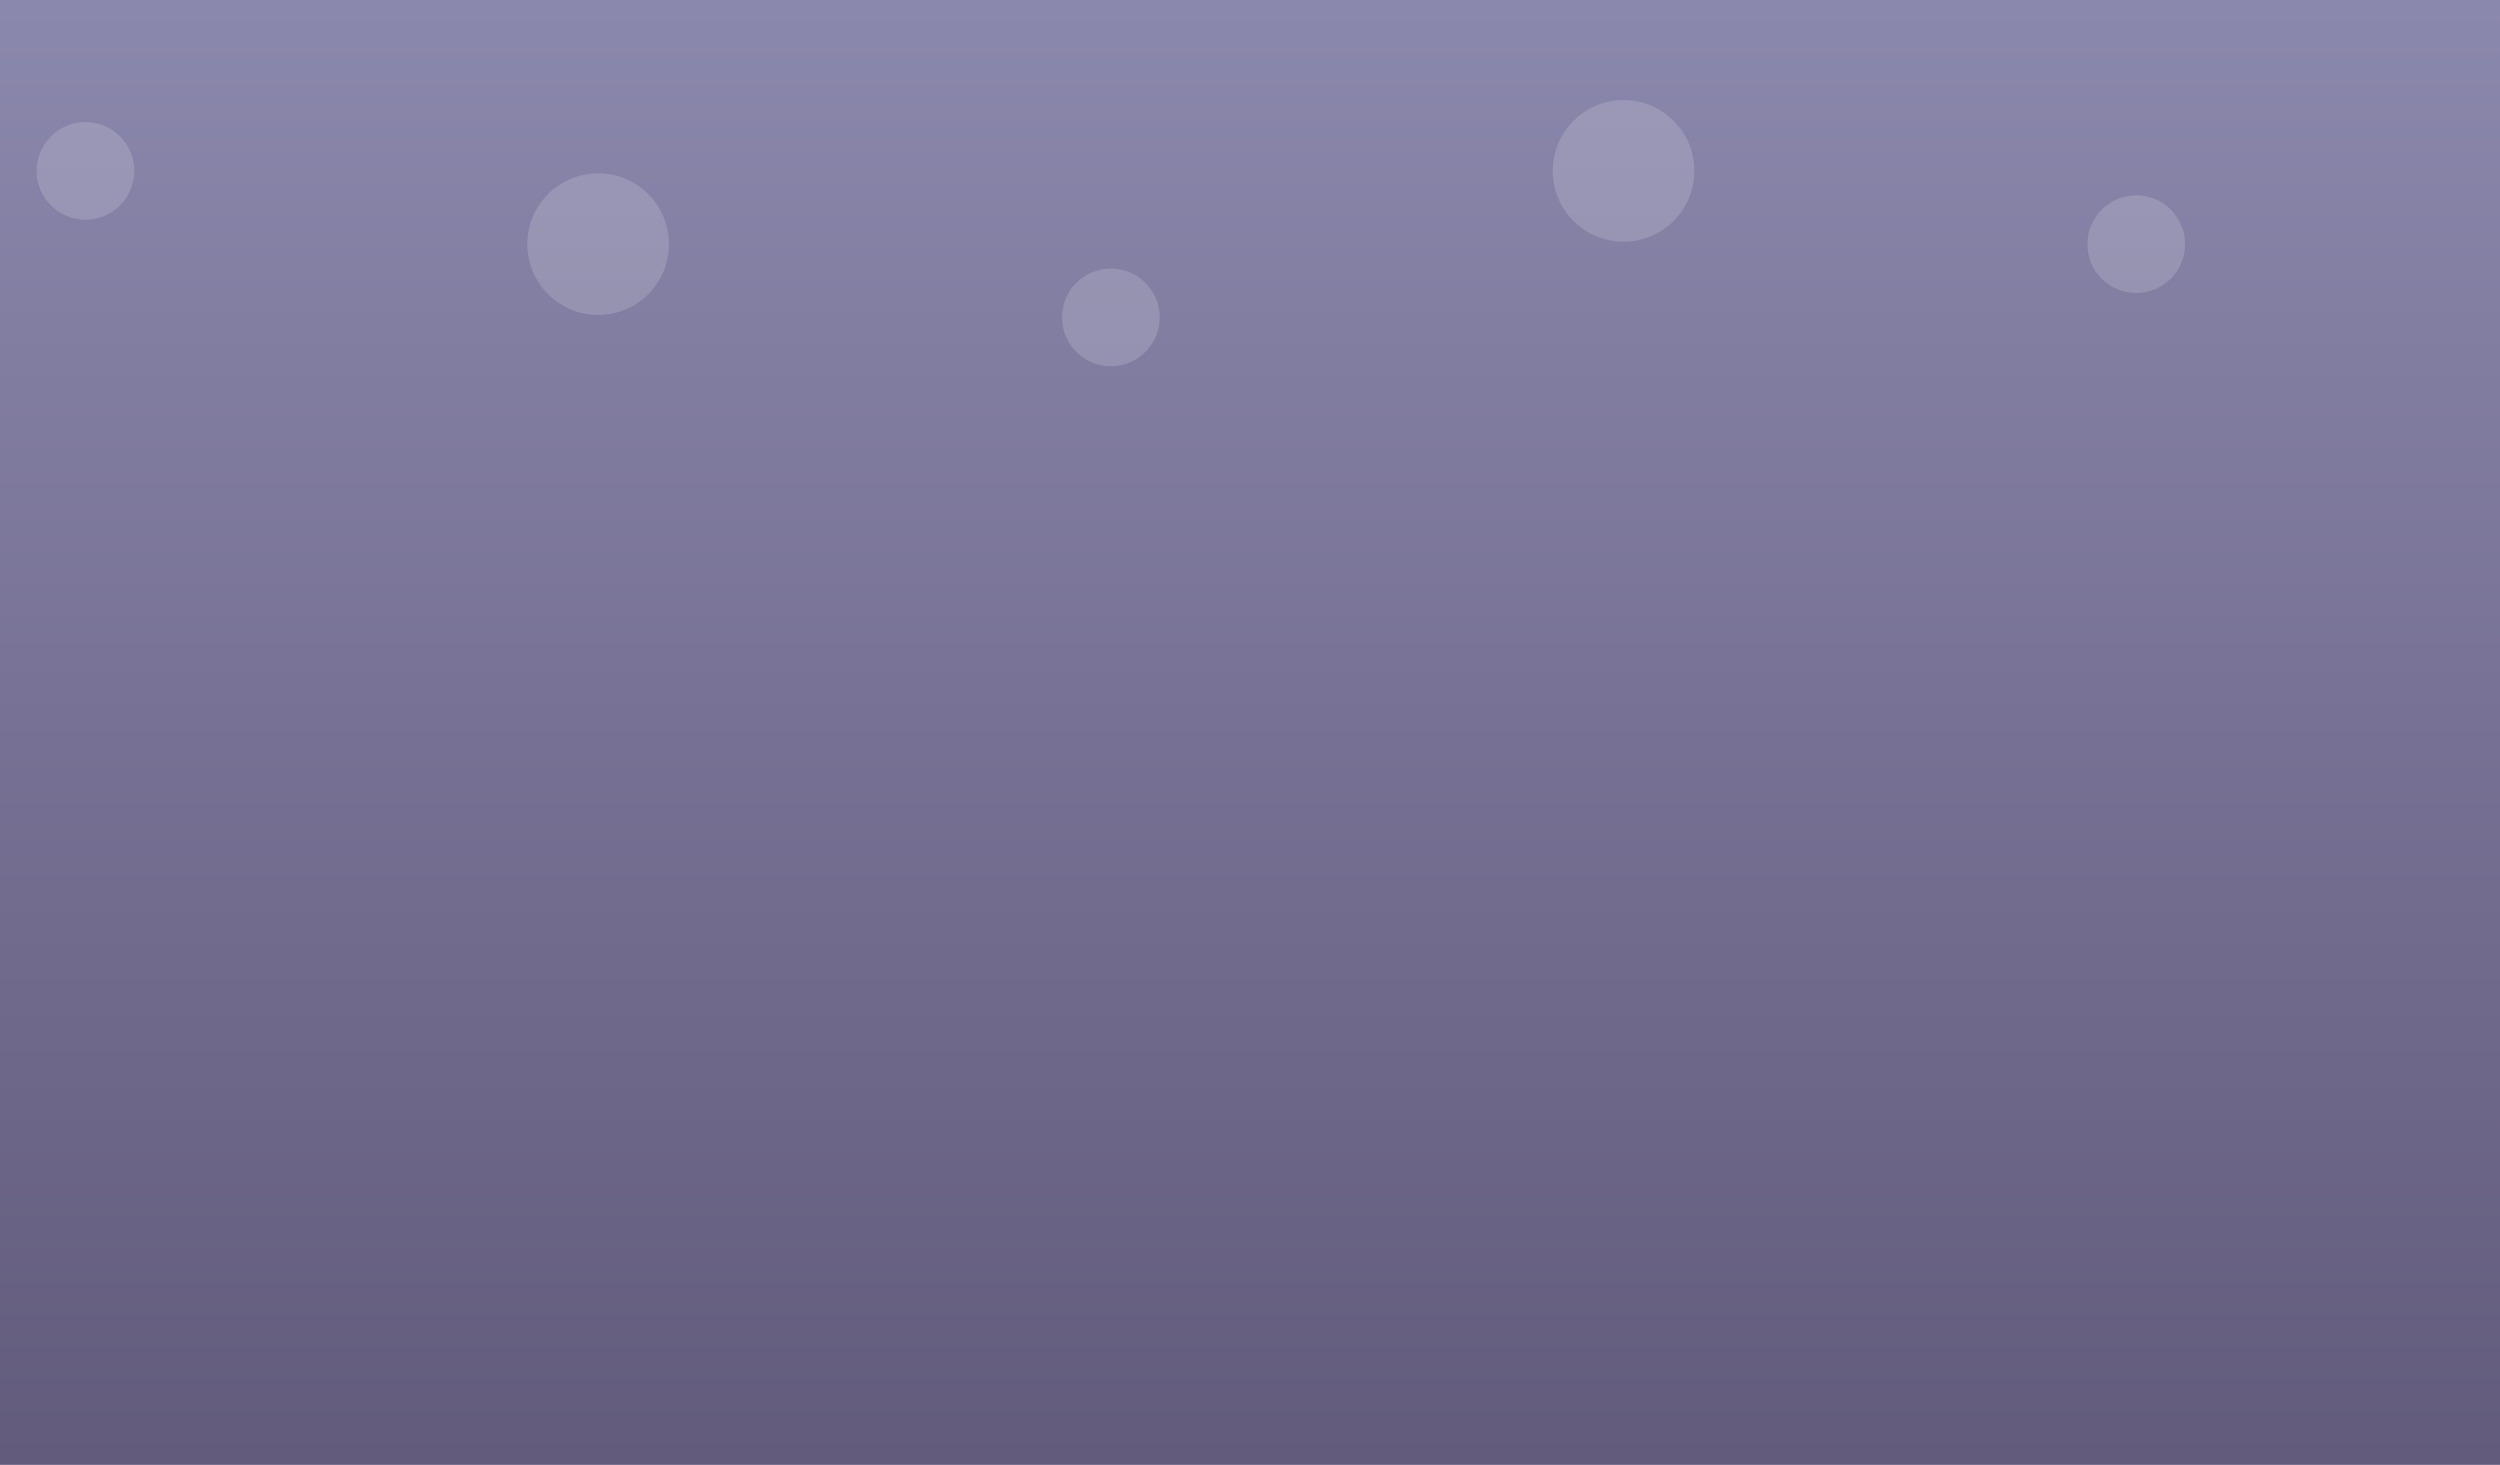
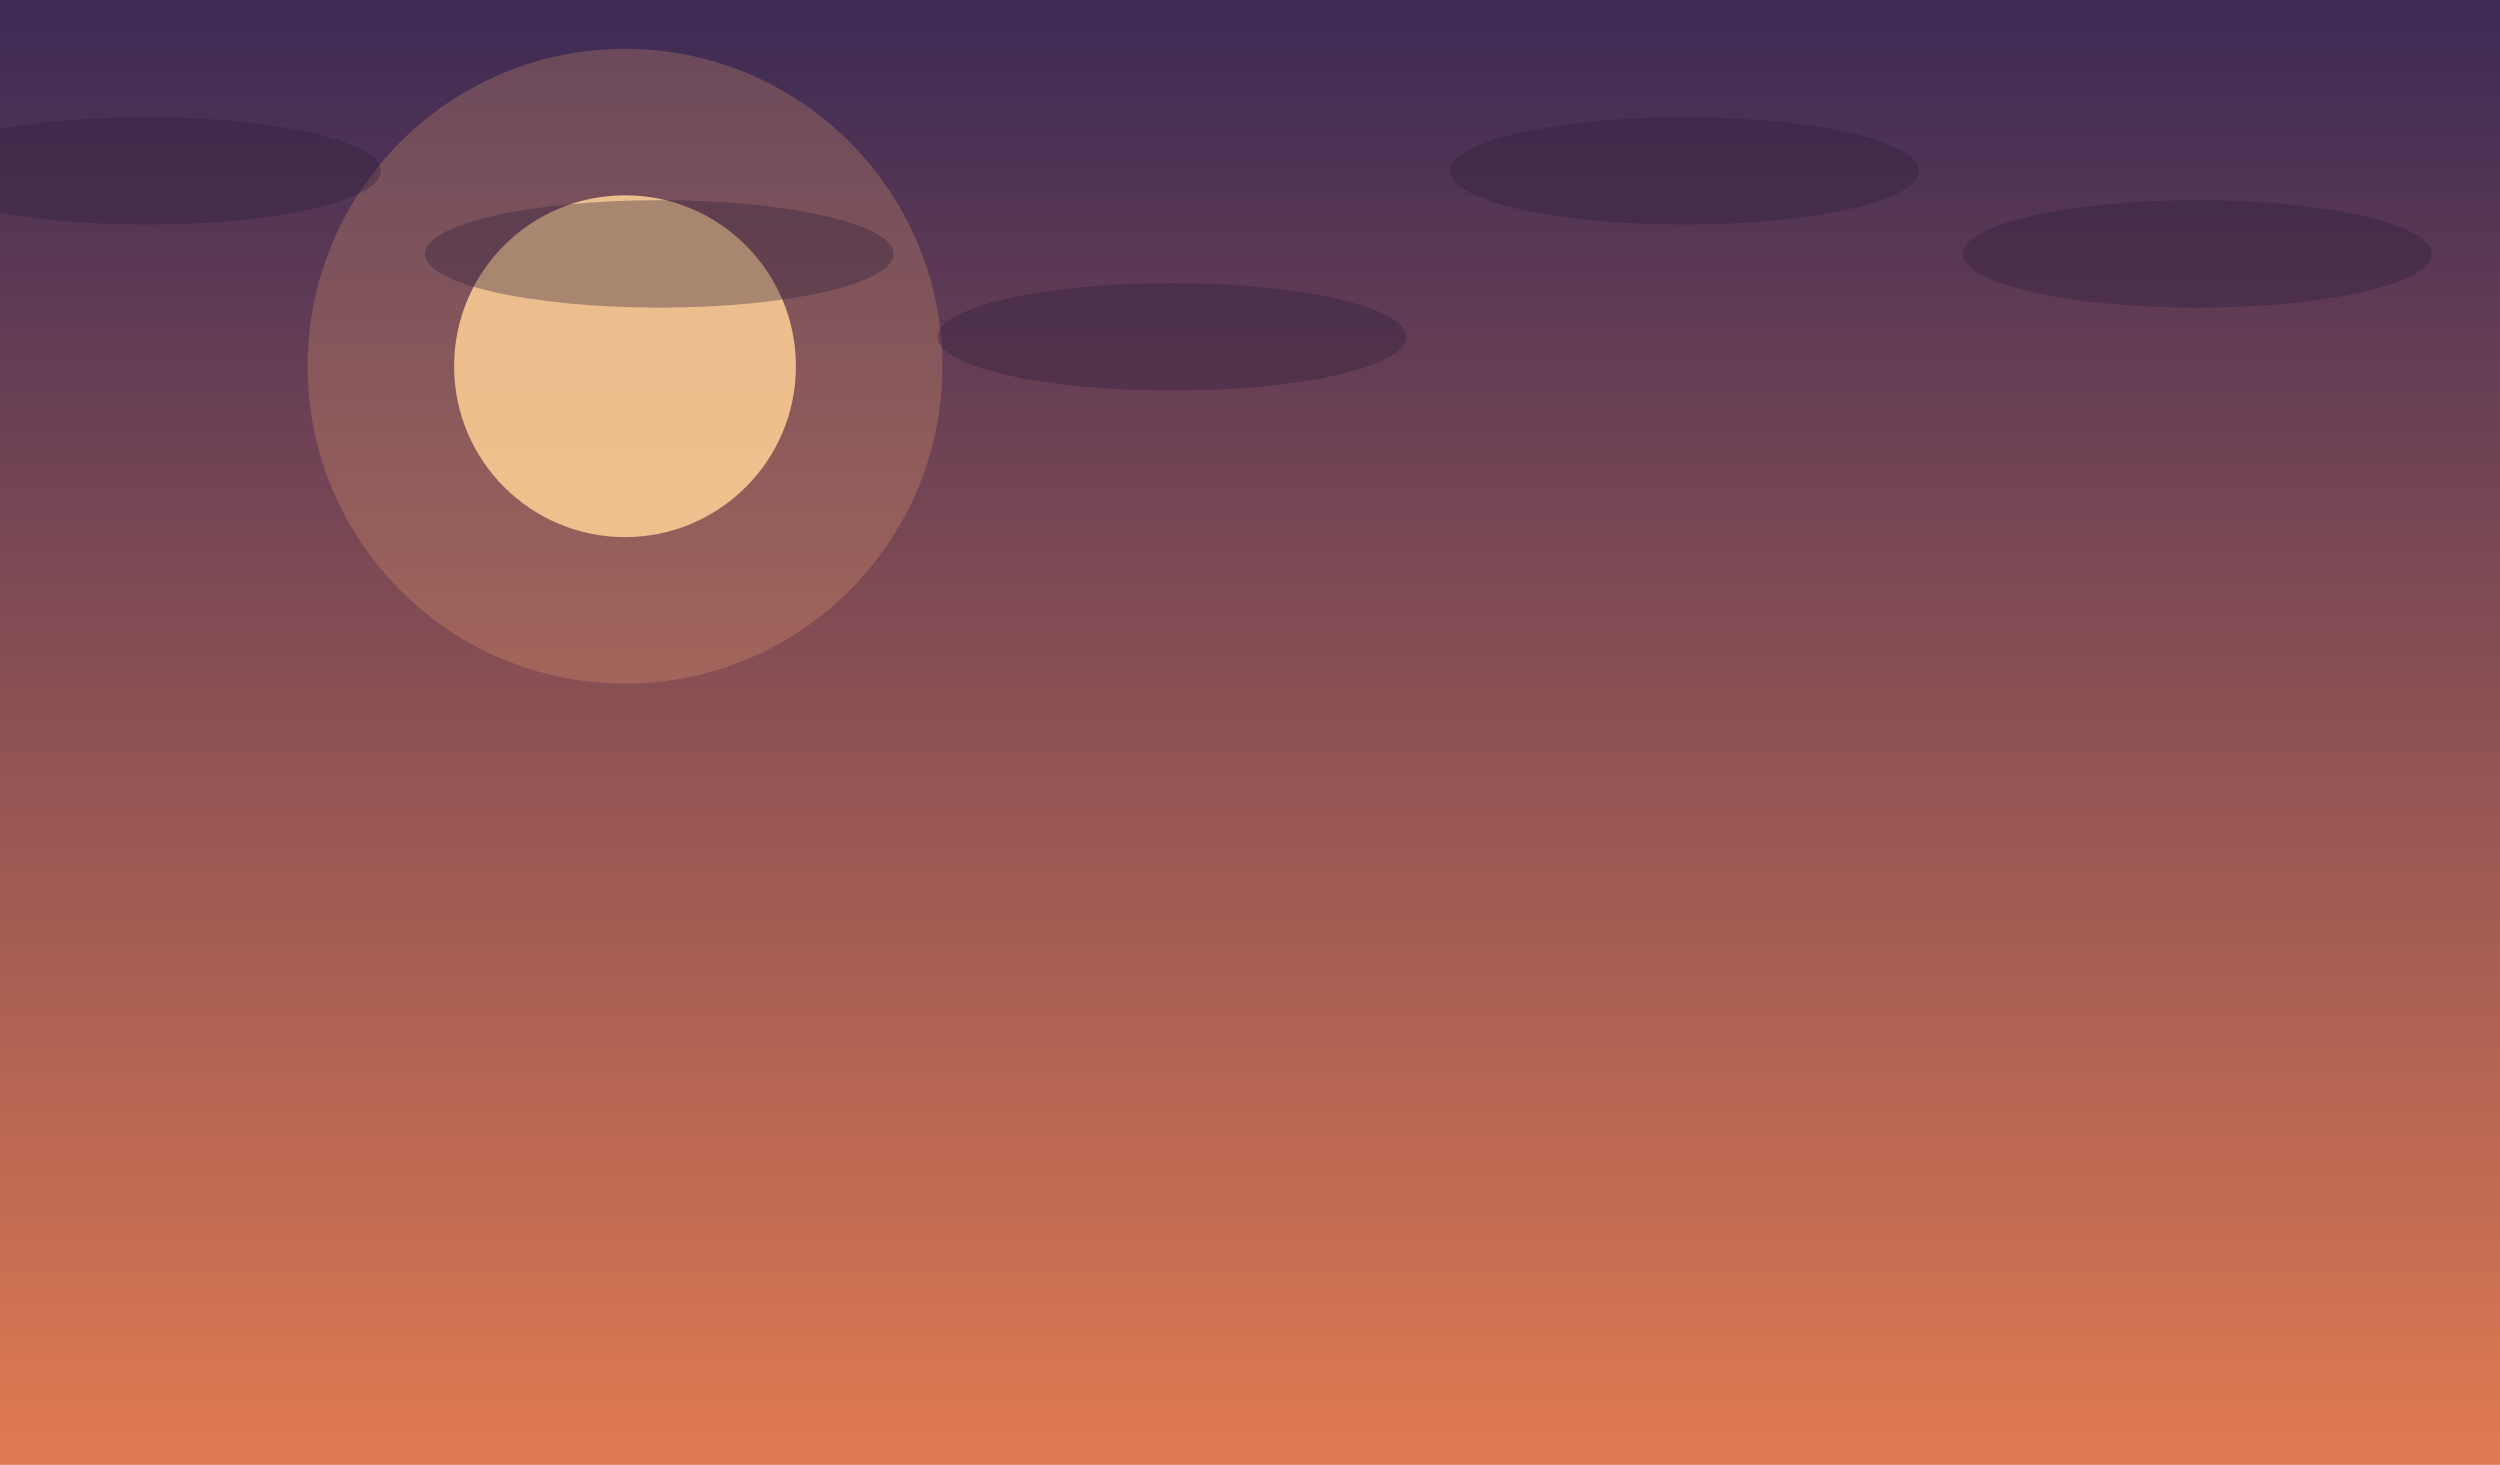
<svg xmlns="http://www.w3.org/2000/svg" width="1024" height="600" viewBox="0 0 1024 600">
  <defs>
-     <linearGradient id="sky" x2="0" y2="1">
-       <stop stop-color="#8b88ad" />
-       <stop offset="1" stop-color="#625b7c" />
+     <linearGradient id="g" x1="0" y1="0" x2="0" y2="1">
+       <stop offset="0" stop-color="#3d2a55" />
+       <stop offset="1" stop-color="#e07a52" />
    </linearGradient>
  </defs>
-   <rect width="1024" height="600" fill="url(#sky)" />
-   <circle cx="35" cy="70" r="20" fill="#ffffff" opacity=".16" />
-   <circle cx="245" cy="100" r="29" fill="#ffffff" opacity=".16" />
-   <circle cx="455" cy="130" r="20" fill="#ffffff" opacity=".16" />
-   <circle cx="665" cy="70" r="29" fill="#ffffff" opacity=".16" />
-   <circle cx="875" cy="100" r="20" fill="#ffffff" opacity=".16" />
-   <circle cx="1085" cy="130" r="29" fill="#ffffff" opacity=".16" />
+   <rect width="1024" height="600" fill="url(#g)" />
+   <circle cx="256" cy="150" r="70" fill="#ffd9a0" opacity=".85" />
+   <circle cx="256" cy="150" r="130" fill="#ffb070" opacity=".22" />
+   <ellipse cx="60" cy="70" rx="96" ry="22" fill="#2a1d3a" opacity=".35" />
+   <ellipse cx="270" cy="104" rx="96" ry="22" fill="#2a1d3a" opacity=".35" />
+   <ellipse cx="480" cy="138" rx="96" ry="22" fill="#2a1d3a" opacity=".35" />
+   <ellipse cx="690" cy="70" rx="96" ry="22" fill="#2a1d3a" opacity=".35" />
+   <ellipse cx="900" cy="104" rx="96" ry="22" fill="#2a1d3a" opacity=".35" />
</svg>
